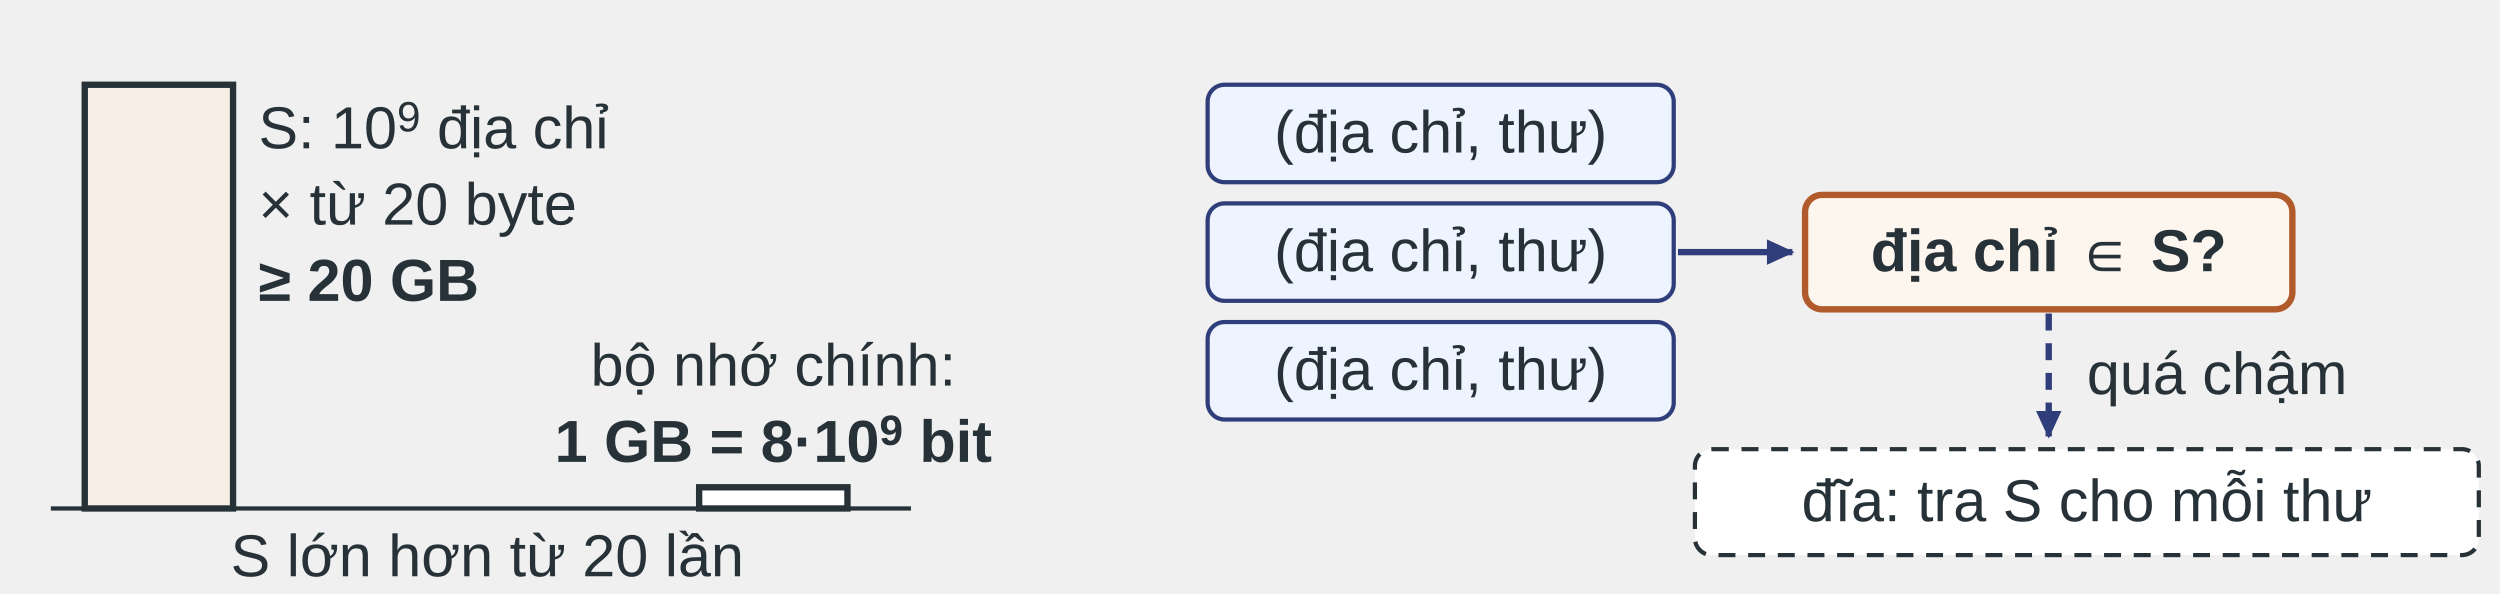
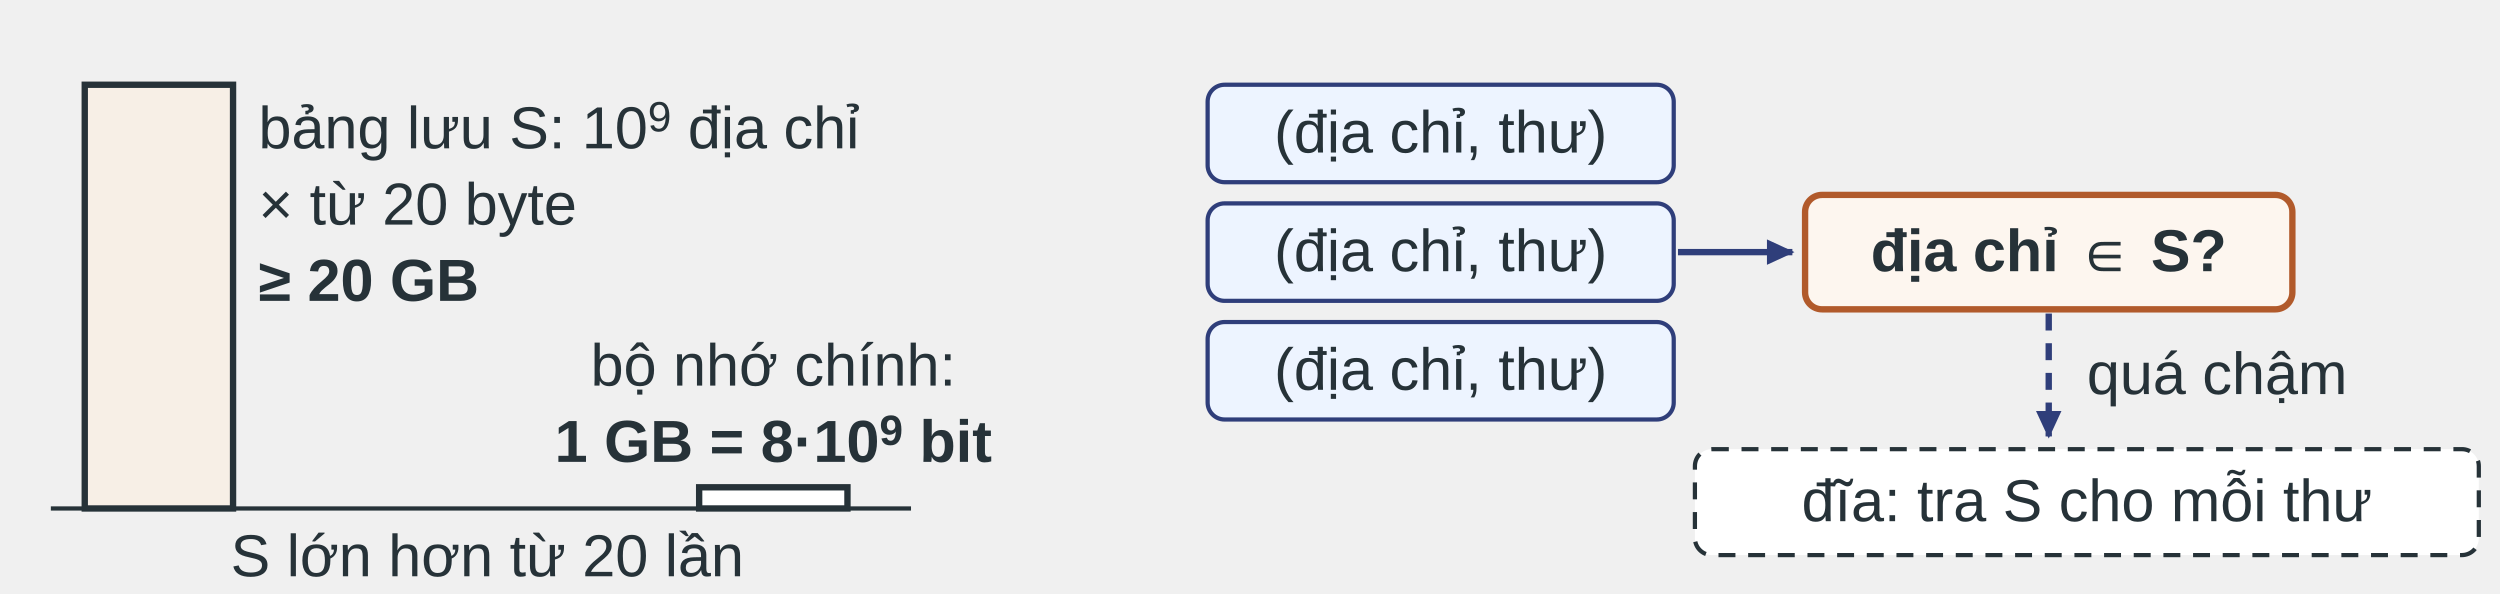
<svg xmlns="http://www.w3.org/2000/svg" viewBox="0 0 1180 280" role="img" aria-labelledby="blt2-t blt2-d">
  <defs>
    <marker id="blt2-a" markerUnits="userSpaceOnUse" markerWidth="14" markerHeight="14" refX="12" refY="6" orient="auto">
      <path d="M0,0 L0,12 L13,6 z" fill="#2f3e7a" />
    </marker>
  </defs>
  <g font-family="Arial,Helvetica,sans-serif" font-size="28" fill="#263238">
    <rect x="40" y="40" width="70" height="200" fill="#f7efe6" stroke="#263238" stroke-width="3" />
    <rect x="330" y="230" width="70" height="10" fill="#ffffff" stroke="#263238" stroke-width="3" />
    <path d="M24,240 L430,240" stroke="#263238" stroke-width="2" />
-     <text x="122" y="70">S: 10<tspan baseline-shift="super" font-size="20">9</tspan> địa chỉ</text>
+     <text x="122" y="70">bảng lưu S: 10<tspan baseline-shift="super" font-size="20">9</tspan> địa chỉ</text>
    <text x="122" y="106">× từ 20 byte</text>
    <text x="122" y="142" font-weight="700">≥ 20 GB</text>
    <text x="365" y="182" text-anchor="middle">bộ nhớ chính:</text>
    <text x="365" y="218" text-anchor="middle" font-weight="700">1 GB = 8·10<tspan baseline-shift="super" font-size="20">9</tspan> bit</text>
    <text x="230" y="272" text-anchor="middle">S lớn hơn từ 20 lần</text>
    <g fill="#edf4ff" stroke="#2f3e7a" stroke-width="2">
      <rect x="570" y="40" width="220" height="46" rx="8" />
      <rect x="570" y="96" width="220" height="46" rx="8" />
      <rect x="570" y="152" width="220" height="46" rx="8" />
    </g>
    <g text-anchor="middle">
      <text x="680" y="72">(địa chỉ, thư)</text>
      <text x="680" y="128">(địa chỉ, thư)</text>
      <text x="680" y="184">(địa chỉ, thư)</text>
    </g>
    <path d="M792,119 L846,119" stroke="#2f3e7a" stroke-width="3" marker-end="url(#blt2-a)" />
    <rect x="852" y="92" width="230" height="54" rx="8" fill="#fdf6ef" stroke="#b15a2b" stroke-width="3" />
    <text x="967" y="128" text-anchor="middle" font-weight="700">địa chỉ ∈ S?</text>
    <path d="M967,148 L967,206" stroke="#2f3e7a" stroke-width="3" stroke-dasharray="8 6" marker-end="url(#blt2-a)" />
    <text x="985" y="186">quá chậm</text>
    <rect x="800" y="212" width="370" height="50" rx="8" fill="#ffffff" stroke="#263238" stroke-width="2" stroke-dasharray="8 6" />
    <text x="985" y="246" text-anchor="middle">đĩa: tra S cho mỗi thư</text>
  </g>
</svg>
